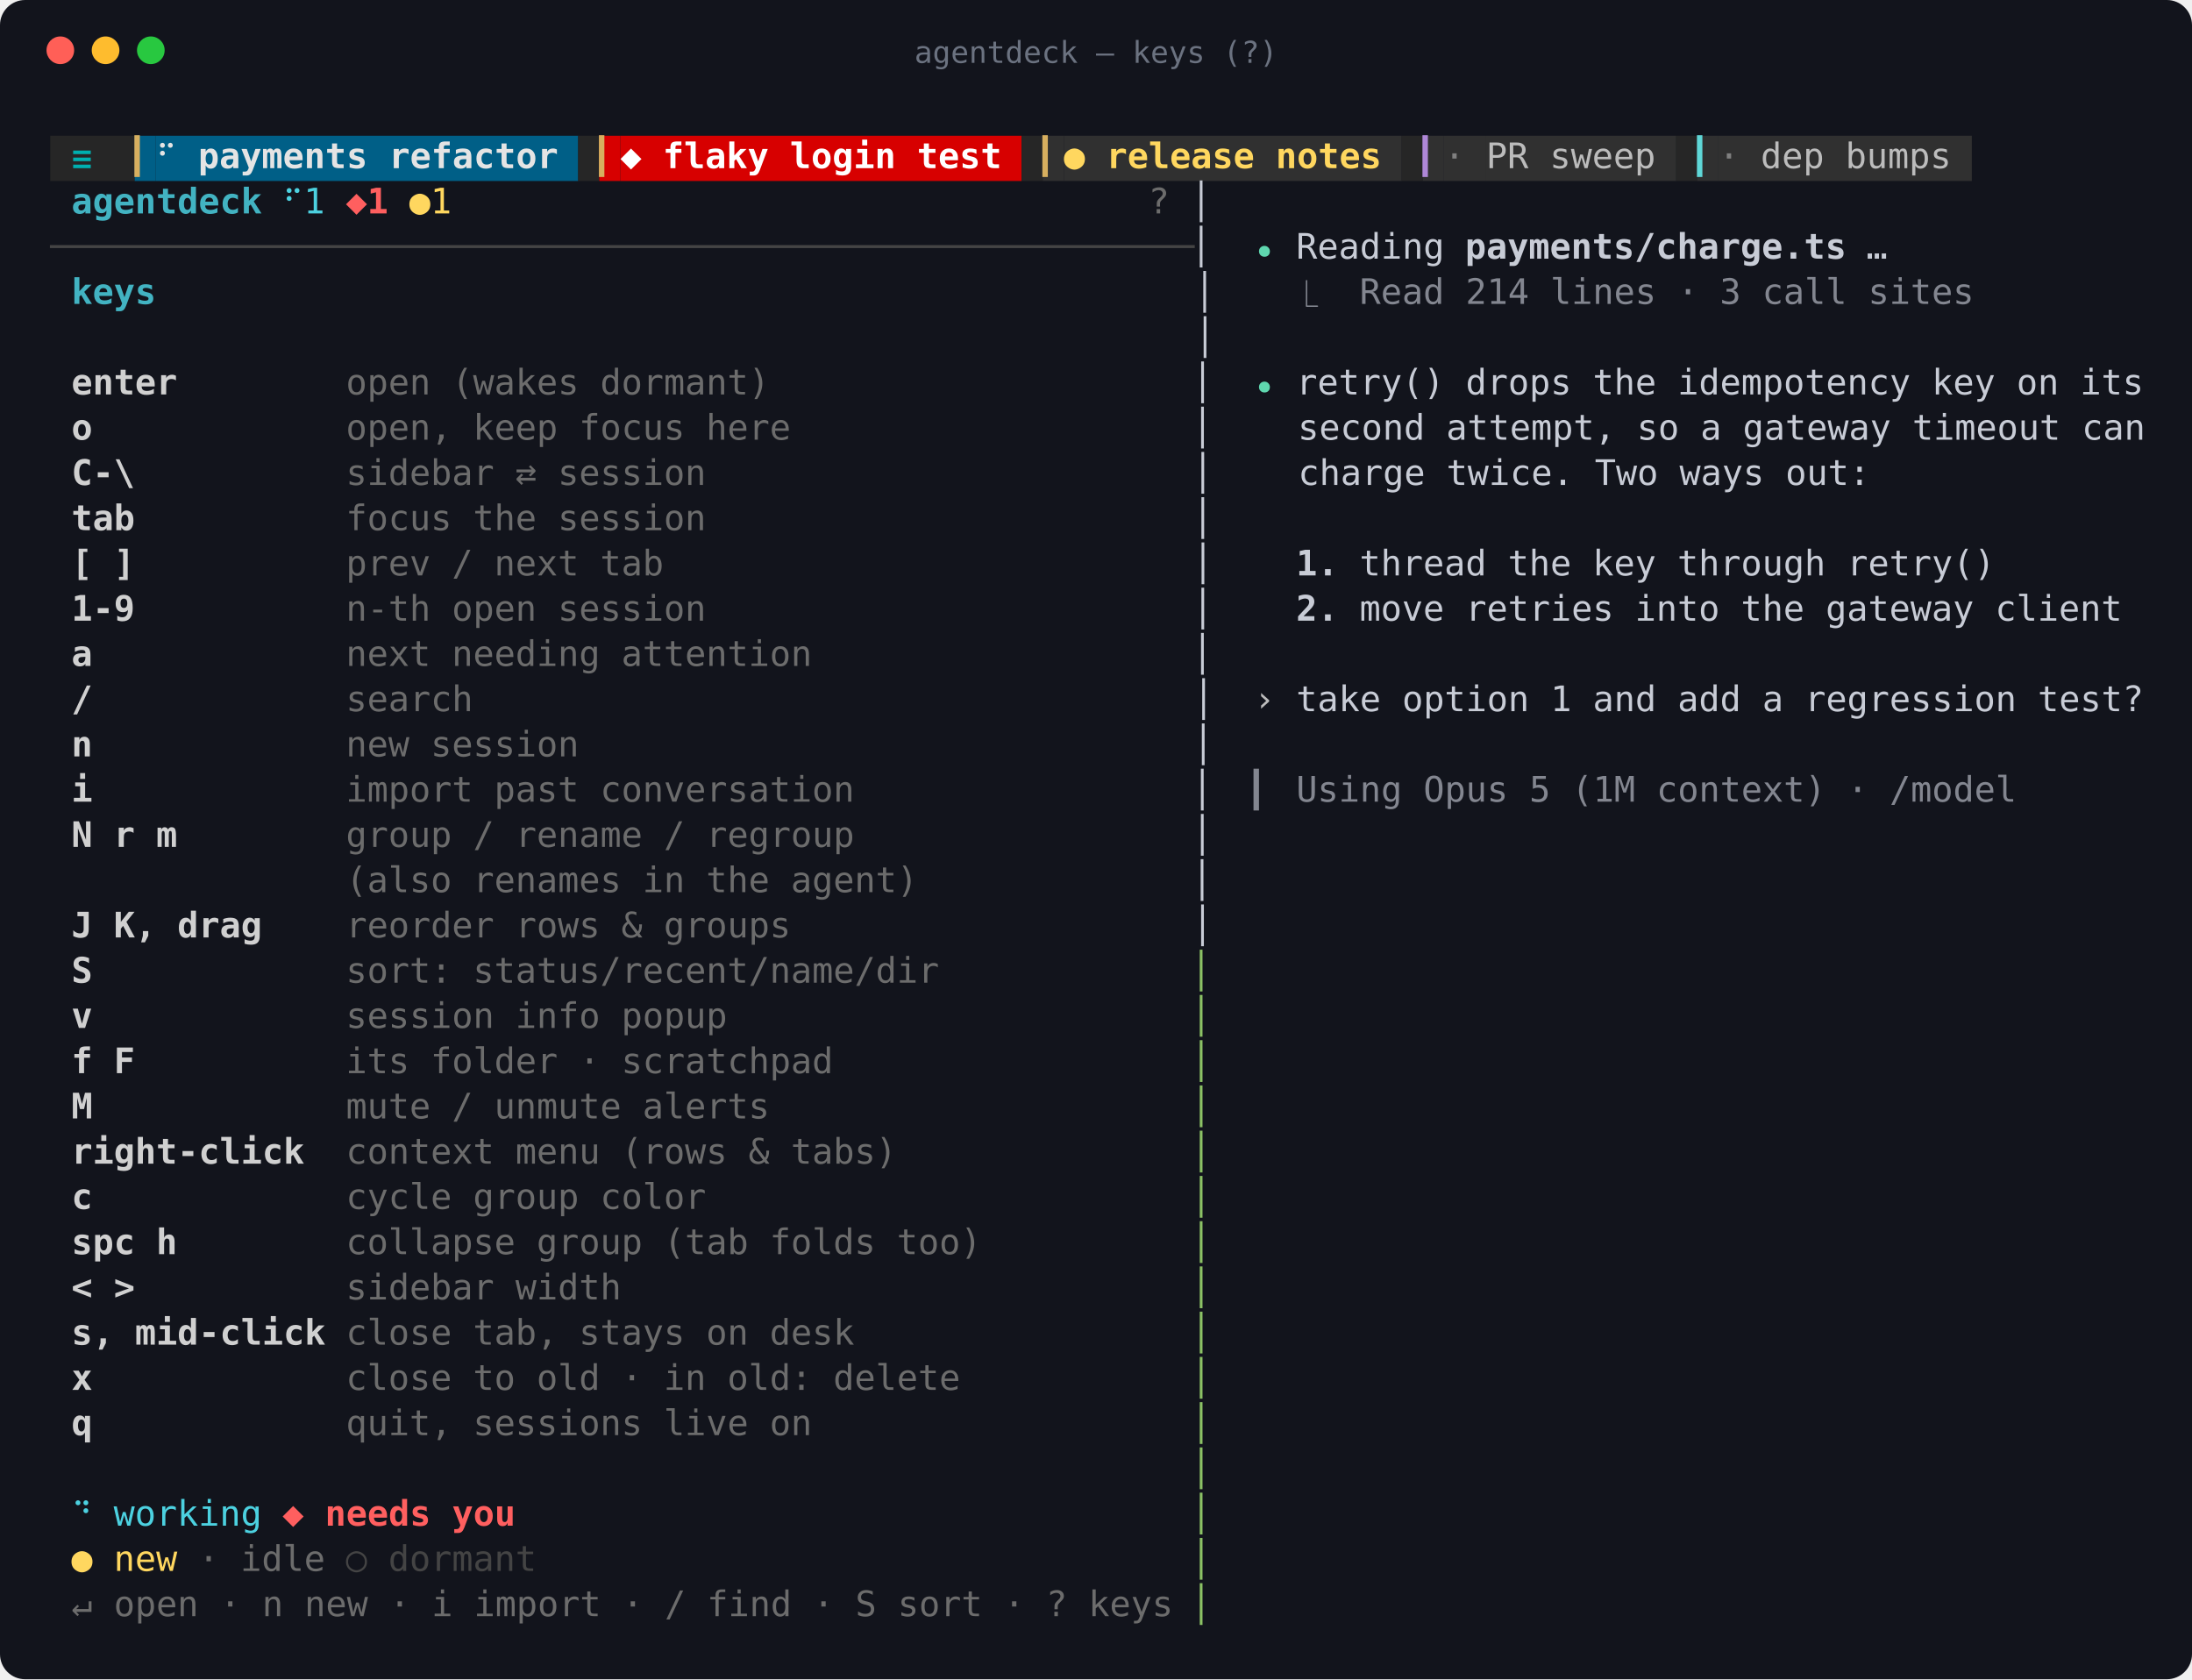
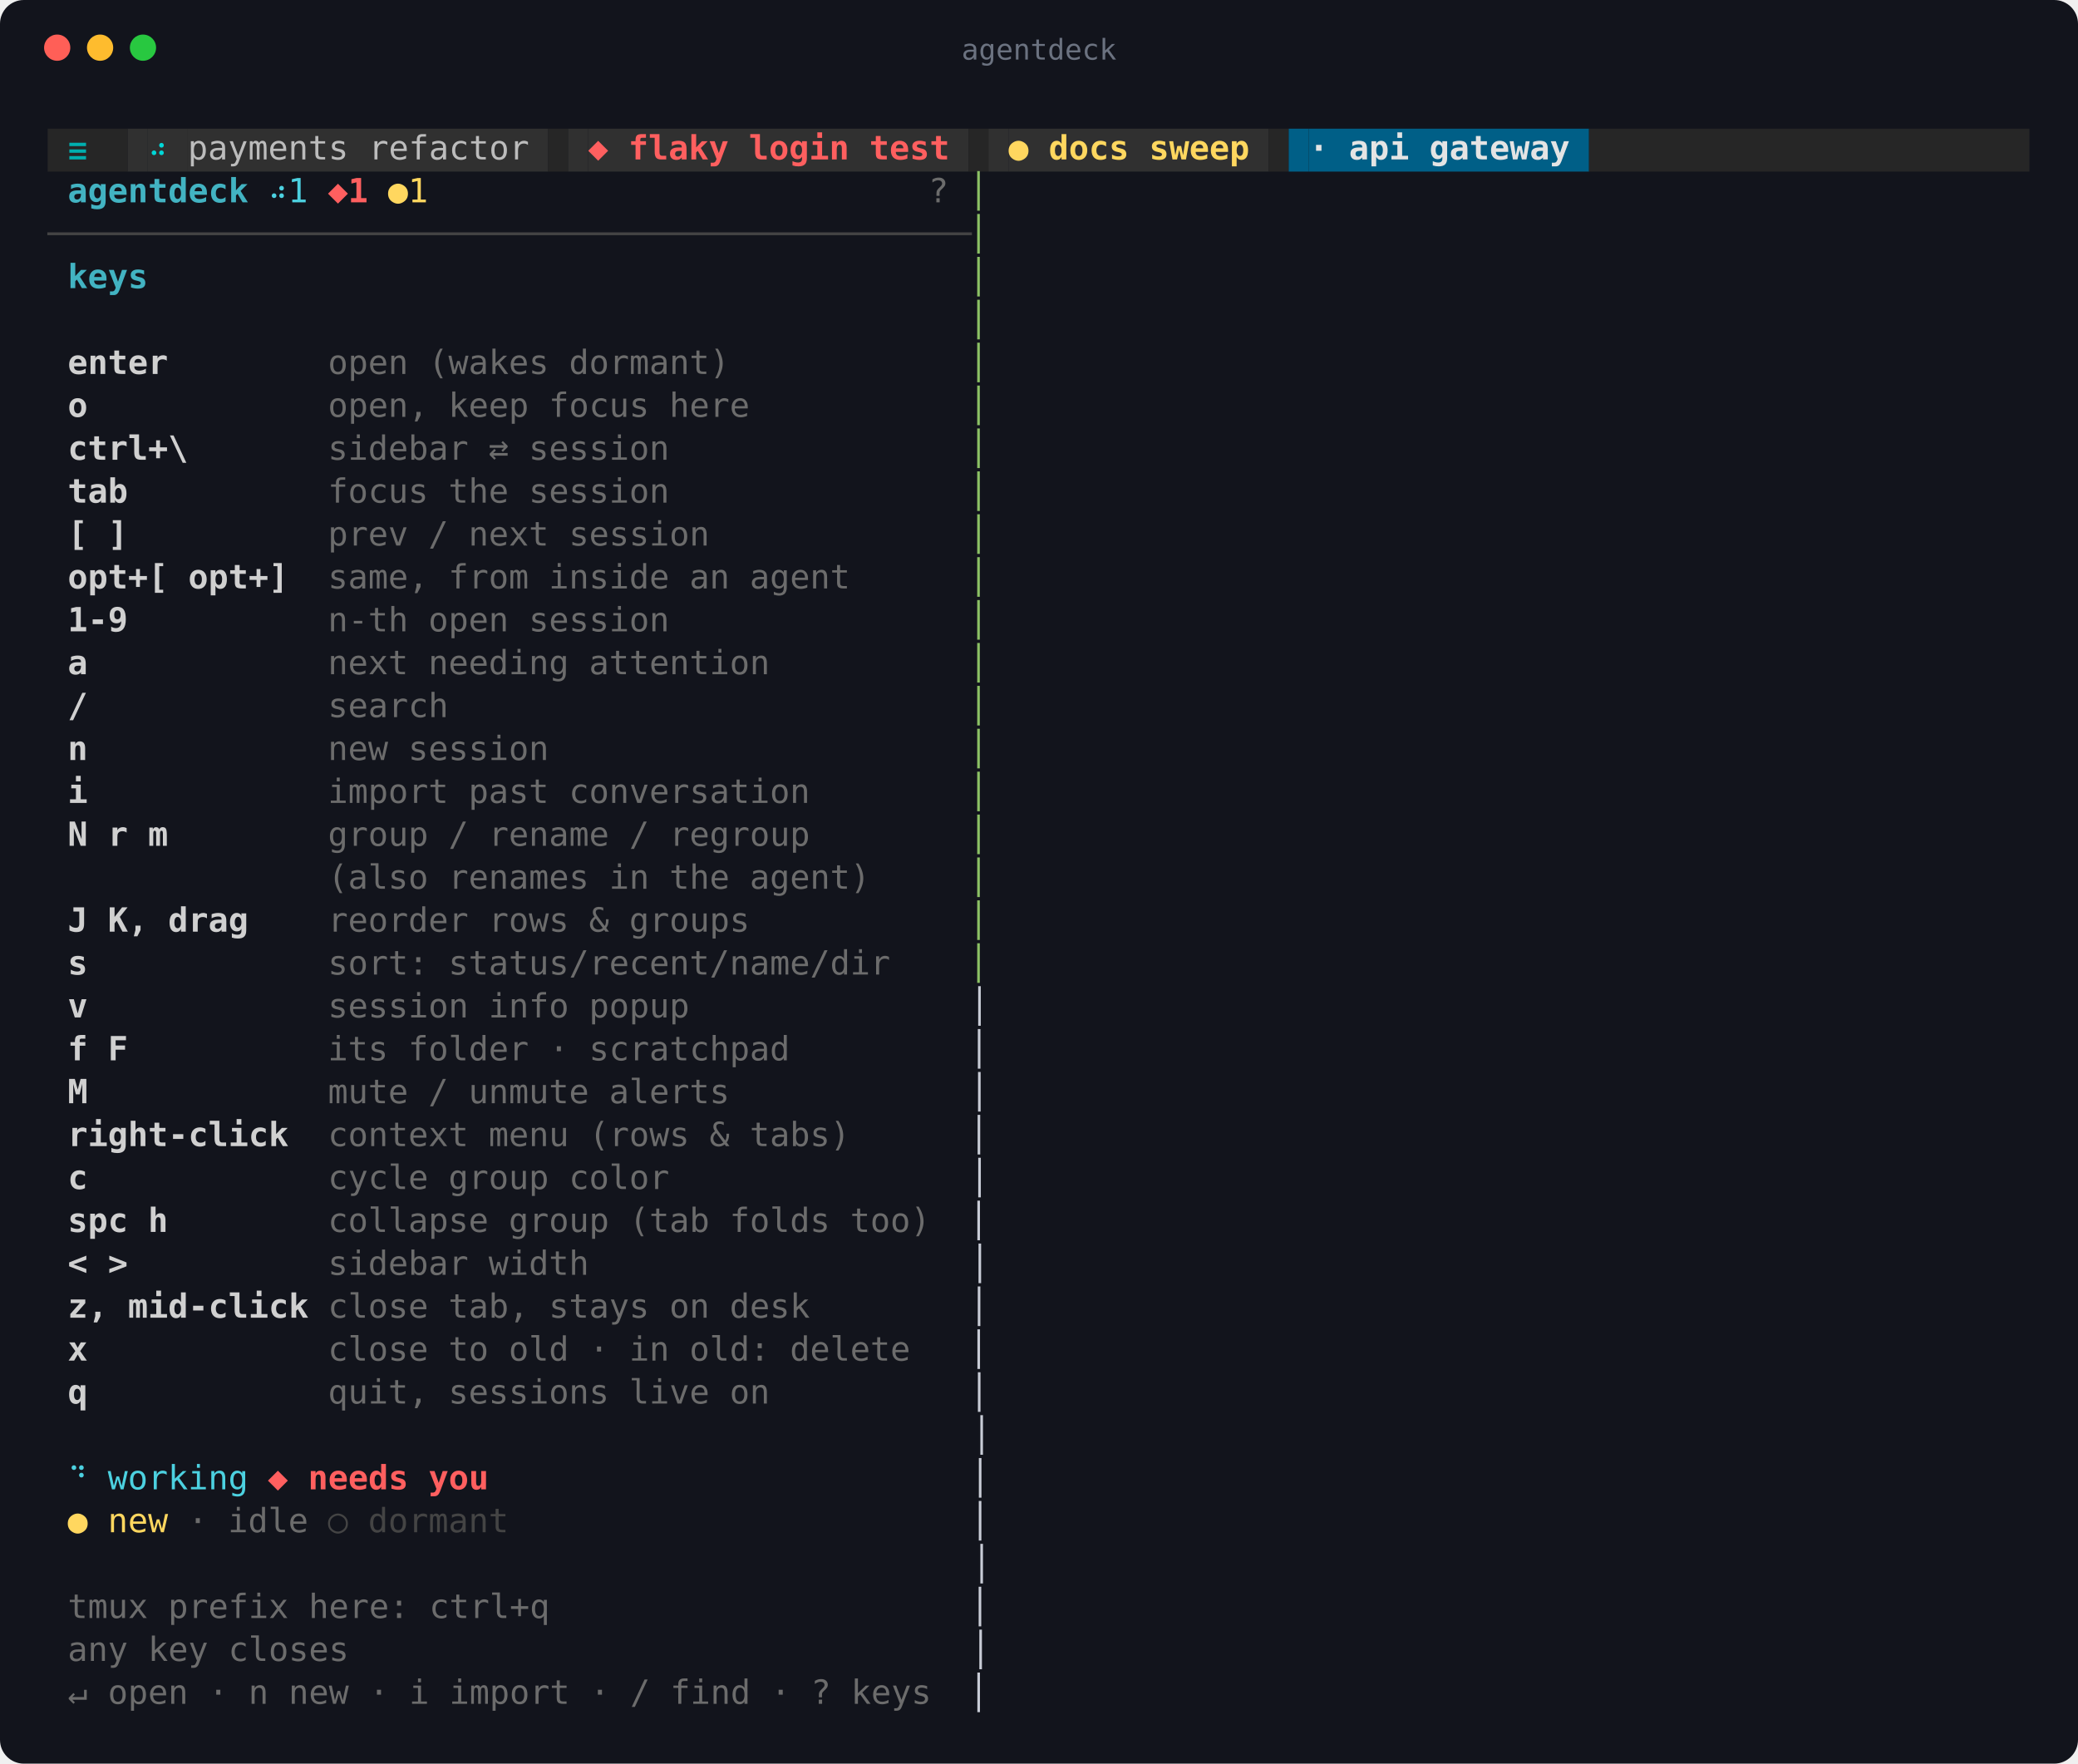
- <svg xmlns="http://www.w3.org/2000/svg" width="872" height="668" viewBox="0 0 872 668" font-family="ui-monospace,SFMono-Regular,Menlo,Consolas,&quot;DejaVu Sans Mono&quot;,monospace" font-size="14.0">
-   <rect width="872" height="668" rx="10" fill="#12141c" />
+ <svg xmlns="http://www.w3.org/2000/svg" width="872" height="740" viewBox="0 0 872 740" font-family="ui-monospace,SFMono-Regular,Menlo,Consolas,&quot;DejaVu Sans Mono&quot;,monospace" font-size="14.0">
+   <rect width="872" height="740" rx="10" fill="#12141c" />
  <g>
    <circle cx="24" cy="20" r="5.5" fill="#ff5f57" />
    <circle cx="42" cy="20" r="5.5" fill="#febc2e" />
    <circle cx="60" cy="20" r="5.5" fill="#28c840" />
-     <text x="436" y="25" fill="#6b7280" font-size="12" text-anchor="middle">agentdeck — keys (?)</text>
+     <text x="436" y="25" fill="#6b7280" font-size="12" text-anchor="middle">agentdeck</text>
  </g>
  <rect x="20.0" y="54.0" width="33.6" height="18.0" fill="#262626" />
-   <rect x="53.6" y="54.0" width="8.4" height="18.0" fill="#005f87" />
-   <rect x="62.0" y="54.0" width="168.0" height="18.0" fill="#005f87" />
+   <rect x="53.6" y="54.0" width="8.4" height="18.0" fill="#303030" />
+   <rect x="62.0" y="54.0" width="16.8" height="18.0" fill="#303030" />
+   <rect x="78.8" y="54.0" width="151.2" height="18.0" fill="#303030" />
  <rect x="230.0" y="54.0" width="8.4" height="18.0" fill="#262626" />
-   <rect x="238.4" y="54.0" width="8.4" height="18.0" fill="#d70000" />
-   <rect x="246.8" y="54.0" width="159.6" height="18.0" fill="#d70000" />
+   <rect x="238.4" y="54.0" width="8.4" height="18.0" fill="#303030" />
+   <rect x="246.8" y="54.0" width="159.6" height="18.0" fill="#303030" />
  <rect x="406.4" y="54.0" width="8.4" height="18.0" fill="#262626" />
  <rect x="414.8" y="54.0" width="8.4" height="18.0" fill="#303030" />
-   <rect x="423.2" y="54.0" width="134.4" height="18.0" fill="#303030" />
-   <rect x="557.6" y="54.0" width="8.4" height="18.0" fill="#262626" />
-   <rect x="566.0" y="54.0" width="8.4" height="18.0" fill="#303030" />
-   <rect x="574.4" y="54.0" width="16.8" height="18.0" fill="#303030" />
-   <rect x="591.2" y="54.0" width="75.6" height="18.0" fill="#303030" />
-   <rect x="666.8" y="54.0" width="8.4" height="18.0" fill="#262626" />
-   <rect x="675.2" y="54.0" width="8.4" height="18.0" fill="#303030" />
-   <rect x="683.6" y="54.0" width="16.8" height="18.0" fill="#303030" />
-   <rect x="700.4" y="54.0" width="84.0" height="18.0" fill="#303030" />
+   <rect x="423.2" y="54.0" width="109.2" height="18.0" fill="#303030" />
+   <rect x="532.4" y="54.0" width="8.4" height="18.0" fill="#262626" />
+   <rect x="540.8" y="54.0" width="8.4" height="18.0" fill="#005f87" />
+   <rect x="549.2" y="54.0" width="117.6" height="18.0" fill="#005f87" />
+   <rect x="666.8" y="54.0" width="184.8" height="18.0" fill="#262626" />
  <text x="20.0" y="66.9" fill="#00afaf" textLength="33.6" lengthAdjust="spacingAndGlyphs" xml:space="preserve" font-weight="600"> ☰ </text>
-   <text x="53.6" y="66.9" fill="#d7af5f" textLength="8.4" lengthAdjust="spacingAndGlyphs" xml:space="preserve">▎</text>
-   <text x="62.0" y="66.9" fill="#e4e4e4" textLength="168.0" lengthAdjust="spacingAndGlyphs" xml:space="preserve" font-weight="600">⠋ payments refactor </text>
-   <text x="238.4" y="66.9" fill="#d7af5f" textLength="8.4" lengthAdjust="spacingAndGlyphs" xml:space="preserve">▎</text>
-   <text x="246.8" y="66.9" fill="#ffffff" textLength="159.6" lengthAdjust="spacingAndGlyphs" xml:space="preserve" font-weight="600">◆ flaky login test </text>
-   <text x="414.8" y="66.9" fill="#d7af5f" textLength="8.4" lengthAdjust="spacingAndGlyphs" xml:space="preserve">▎</text>
-   <text x="423.2" y="66.9" fill="#ffd75f" textLength="134.4" lengthAdjust="spacingAndGlyphs" xml:space="preserve" font-weight="600">● release notes </text>
-   <text x="566.0" y="66.9" fill="#af87d7" textLength="8.4" lengthAdjust="spacingAndGlyphs" xml:space="preserve">▎</text>
-   <text x="574.4" y="66.9" fill="#808080" textLength="16.8" lengthAdjust="spacingAndGlyphs" xml:space="preserve">· </text>
-   <text x="591.2" y="66.9" fill="#bcbcbc" textLength="75.6" lengthAdjust="spacingAndGlyphs" xml:space="preserve">PR sweep </text>
-   <text x="675.2" y="66.9" fill="#5fd7d7" textLength="8.4" lengthAdjust="spacingAndGlyphs" xml:space="preserve">▎</text>
-   <text x="683.6" y="66.9" fill="#808080" textLength="16.8" lengthAdjust="spacingAndGlyphs" xml:space="preserve">· </text>
-   <text x="700.4" y="66.9" fill="#bcbcbc" textLength="84.0" lengthAdjust="spacingAndGlyphs" xml:space="preserve">dep bumps </text>
+   <text x="62.0" y="66.9" fill="#00d7d7" textLength="16.8" lengthAdjust="spacingAndGlyphs" xml:space="preserve">⠴ </text>
+   <text x="78.8" y="66.9" fill="#bcbcbc" textLength="151.2" lengthAdjust="spacingAndGlyphs" xml:space="preserve">payments refactor </text>
+   <text x="246.8" y="66.9" fill="#ff5f5f" textLength="159.6" lengthAdjust="spacingAndGlyphs" xml:space="preserve" font-weight="600">◆ flaky login test </text>
+   <text x="423.2" y="66.9" fill="#ffd75f" textLength="109.2" lengthAdjust="spacingAndGlyphs" xml:space="preserve" font-weight="600">● docs sweep </text>
+   <text x="549.2" y="66.9" fill="#e4e4e4" textLength="117.6" lengthAdjust="spacingAndGlyphs" xml:space="preserve" font-weight="600">· api gateway </text>
  <text x="28.4" y="84.9" fill="#42b3c2" textLength="75.6" lengthAdjust="spacingAndGlyphs" xml:space="preserve" font-weight="600">agentdeck</text>
-   <text x="112.4" y="84.9" fill="#4cd1e0" textLength="16.8" lengthAdjust="spacingAndGlyphs" xml:space="preserve">⠋1</text>
+   <text x="112.4" y="84.9" fill="#4cd1e0" textLength="16.8" lengthAdjust="spacingAndGlyphs" xml:space="preserve">⠴1</text>
  <text x="137.6" y="84.9" fill="#ff5f5f" textLength="16.8" lengthAdjust="spacingAndGlyphs" xml:space="preserve" font-weight="600">◆1</text>
  <text x="162.8" y="84.9" fill="#ffd75f" textLength="16.8" lengthAdjust="spacingAndGlyphs" xml:space="preserve">●1</text>
-   <text x="456.8" y="84.9" fill="#6c6c6c" textLength="16.8" lengthAdjust="spacingAndGlyphs" xml:space="preserve">? </text>
-   <text x="473.6" y="84.9" fill="#c8ccd6" textLength="8.4" lengthAdjust="spacingAndGlyphs" xml:space="preserve">│</text>
-   <text x="20.0" y="102.9" fill="#444444" textLength="453.6" lengthAdjust="spacingAndGlyphs" xml:space="preserve">──────────────────────────────────────────────────────</text>
-   <text x="473.6" y="102.9" fill="#c8ccd6" textLength="25.2" lengthAdjust="spacingAndGlyphs" xml:space="preserve">│  </text>
-   <text x="498.8" y="102.9" fill="#5fd7af" textLength="8.4" lengthAdjust="spacingAndGlyphs" xml:space="preserve">⏺</text>
-   <text x="507.2" y="102.9" fill="#c8ccd6" textLength="75.6" lengthAdjust="spacingAndGlyphs" xml:space="preserve"> Reading </text>
-   <text x="582.8" y="102.9" fill="#c8ccd6" textLength="151.2" lengthAdjust="spacingAndGlyphs" xml:space="preserve" font-weight="600">payments/charge.ts</text>
-   <text x="734.0" y="102.9" fill="#c8ccd6" textLength="16.8" lengthAdjust="spacingAndGlyphs" xml:space="preserve"> …</text>
+   <text x="389.6" y="84.9" fill="#6c6c6c" textLength="16.8" lengthAdjust="spacingAndGlyphs" xml:space="preserve">? </text>
+   <text x="406.4" y="84.9" fill="#8cc265" textLength="8.4" lengthAdjust="spacingAndGlyphs" xml:space="preserve">│</text>
+   <text x="20.0" y="102.9" fill="#444444" textLength="386.4" lengthAdjust="spacingAndGlyphs" xml:space="preserve">──────────────────────────────────────────────</text>
+   <text x="406.4" y="102.9" fill="#8cc265" textLength="8.4" lengthAdjust="spacingAndGlyphs" xml:space="preserve">│</text>
  <text x="28.4" y="120.9" fill="#42b3c2" textLength="33.6" lengthAdjust="spacingAndGlyphs" xml:space="preserve" font-weight="600">keys</text>
-   <text x="62.0" y="120.9" fill="#c8ccd6" textLength="453.6" lengthAdjust="spacingAndGlyphs" xml:space="preserve">                                                 │    </text>
-   <text x="515.6" y="120.9" fill="#c8ccd6" textLength="268.8" lengthAdjust="spacingAndGlyphs" xml:space="preserve" opacity="0.62">⎿  Read 214 lines · 3 call sites</text>
-   <text x="20.0" y="138.9" fill="#c8ccd6" textLength="462.0" lengthAdjust="spacingAndGlyphs" xml:space="preserve">                                                      │</text>
+   <text x="406.4" y="120.9" fill="#8cc265" textLength="8.4" lengthAdjust="spacingAndGlyphs" xml:space="preserve">│</text>
+   <text x="406.4" y="138.9" fill="#8cc265" textLength="8.4" lengthAdjust="spacingAndGlyphs" xml:space="preserve">│</text>
  <text x="28.4" y="156.9" fill="#d0d0d0" textLength="109.2" lengthAdjust="spacingAndGlyphs" xml:space="preserve" font-weight="600">enter        </text>
  <text x="137.6" y="156.9" fill="#6c6c6c" textLength="168.0" lengthAdjust="spacingAndGlyphs" xml:space="preserve">open (wakes dormant)</text>
-   <text x="305.6" y="156.9" fill="#c8ccd6" textLength="193.2" lengthAdjust="spacingAndGlyphs" xml:space="preserve">                    │  </text>
-   <text x="498.8" y="156.9" fill="#5fd7af" textLength="8.4" lengthAdjust="spacingAndGlyphs" xml:space="preserve">⏺</text>
-   <text x="507.2" y="156.9" fill="#c8ccd6" textLength="344.4" lengthAdjust="spacingAndGlyphs" xml:space="preserve"> retry() drops the idempotency key on its</text>
+   <text x="406.4" y="156.9" fill="#8cc265" textLength="8.4" lengthAdjust="spacingAndGlyphs" xml:space="preserve">│</text>
  <text x="28.4" y="174.9" fill="#d0d0d0" textLength="109.2" lengthAdjust="spacingAndGlyphs" xml:space="preserve" font-weight="600">o            </text>
  <text x="137.6" y="174.9" fill="#6c6c6c" textLength="176.4" lengthAdjust="spacingAndGlyphs" xml:space="preserve">open, keep focus here</text>
-   <text x="314.0" y="174.9" fill="#c8ccd6" textLength="537.6" lengthAdjust="spacingAndGlyphs" xml:space="preserve">                   │    second attempt, so a gateway timeout can</text>
-   <text x="28.4" y="192.9" fill="#d0d0d0" textLength="109.2" lengthAdjust="spacingAndGlyphs" xml:space="preserve" font-weight="600">C-\          </text>
+   <text x="406.4" y="174.9" fill="#8cc265" textLength="8.4" lengthAdjust="spacingAndGlyphs" xml:space="preserve">│</text>
+   <text x="28.4" y="192.9" fill="#d0d0d0" textLength="109.2" lengthAdjust="spacingAndGlyphs" xml:space="preserve" font-weight="600">ctrl+\       </text>
  <text x="137.6" y="192.9" fill="#6c6c6c" textLength="142.8" lengthAdjust="spacingAndGlyphs" xml:space="preserve">sidebar ⇄ session</text>
-   <text x="280.4" y="192.9" fill="#c8ccd6" textLength="462.0" lengthAdjust="spacingAndGlyphs" xml:space="preserve">                       │    charge twice. Two ways out:</text>
+   <text x="406.4" y="192.9" fill="#8cc265" textLength="8.4" lengthAdjust="spacingAndGlyphs" xml:space="preserve">│</text>
  <text x="28.4" y="210.9" fill="#d0d0d0" textLength="109.2" lengthAdjust="spacingAndGlyphs" xml:space="preserve" font-weight="600">tab          </text>
  <text x="137.6" y="210.9" fill="#6c6c6c" textLength="142.8" lengthAdjust="spacingAndGlyphs" xml:space="preserve">focus the session</text>
-   <text x="280.4" y="210.9" fill="#c8ccd6" textLength="201.6" lengthAdjust="spacingAndGlyphs" xml:space="preserve">                       │</text>
+   <text x="406.4" y="210.9" fill="#8cc265" textLength="8.4" lengthAdjust="spacingAndGlyphs" xml:space="preserve">│</text>
  <text x="28.4" y="228.9" fill="#d0d0d0" textLength="109.2" lengthAdjust="spacingAndGlyphs" xml:space="preserve" font-weight="600">[ ]          </text>
-   <text x="137.6" y="228.9" fill="#6c6c6c" textLength="126.0" lengthAdjust="spacingAndGlyphs" xml:space="preserve">prev / next tab</text>
-   <text x="263.6" y="228.9" fill="#c8ccd6" textLength="252.0" lengthAdjust="spacingAndGlyphs" xml:space="preserve">                         │    </text>
-   <text x="515.6" y="228.9" fill="#c8ccd6" textLength="16.8" lengthAdjust="spacingAndGlyphs" xml:space="preserve" font-weight="600">1.</text>
-   <text x="532.4" y="228.9" fill="#c8ccd6" textLength="260.4" lengthAdjust="spacingAndGlyphs" xml:space="preserve"> thread the key through retry()</text>
-   <text x="28.4" y="246.9" fill="#d0d0d0" textLength="109.2" lengthAdjust="spacingAndGlyphs" xml:space="preserve" font-weight="600">1-9          </text>
-   <text x="137.6" y="246.9" fill="#6c6c6c" textLength="142.8" lengthAdjust="spacingAndGlyphs" xml:space="preserve">n-th open session</text>
-   <text x="280.4" y="246.9" fill="#c8ccd6" textLength="235.2" lengthAdjust="spacingAndGlyphs" xml:space="preserve">                       │    </text>
-   <text x="515.6" y="246.9" fill="#c8ccd6" textLength="16.8" lengthAdjust="spacingAndGlyphs" xml:space="preserve" font-weight="600">2.</text>
-   <text x="532.4" y="246.9" fill="#c8ccd6" textLength="310.8" lengthAdjust="spacingAndGlyphs" xml:space="preserve"> move retries into the gateway client</text>
-   <text x="28.4" y="264.9" fill="#d0d0d0" textLength="109.2" lengthAdjust="spacingAndGlyphs" xml:space="preserve" font-weight="600">a            </text>
-   <text x="137.6" y="264.9" fill="#6c6c6c" textLength="184.8" lengthAdjust="spacingAndGlyphs" xml:space="preserve">next needing attention</text>
-   <text x="322.4" y="264.9" fill="#c8ccd6" textLength="159.6" lengthAdjust="spacingAndGlyphs" xml:space="preserve">                  │</text>
-   <text x="28.4" y="282.9" fill="#d0d0d0" textLength="109.2" lengthAdjust="spacingAndGlyphs" xml:space="preserve" font-weight="600">/            </text>
-   <text x="137.6" y="282.9" fill="#6c6c6c" textLength="50.4" lengthAdjust="spacingAndGlyphs" xml:space="preserve">search</text>
-   <text x="188.0" y="282.9" fill="#c8ccd6" textLength="310.8" lengthAdjust="spacingAndGlyphs" xml:space="preserve">                                  │  </text>
-   <text x="498.8" y="282.9" fill="#bcbcbc" textLength="8.4" lengthAdjust="spacingAndGlyphs" xml:space="preserve">›</text>
-   <text x="507.2" y="282.9" fill="#c8ccd6" textLength="344.4" lengthAdjust="spacingAndGlyphs" xml:space="preserve"> take option 1 and add a regression test?</text>
-   <text x="28.4" y="300.9" fill="#d0d0d0" textLength="109.2" lengthAdjust="spacingAndGlyphs" xml:space="preserve" font-weight="600">n            </text>
-   <text x="137.6" y="300.9" fill="#6c6c6c" textLength="92.4" lengthAdjust="spacingAndGlyphs" xml:space="preserve">new session</text>
-   <text x="230.0" y="300.9" fill="#c8ccd6" textLength="252.0" lengthAdjust="spacingAndGlyphs" xml:space="preserve">                             │</text>
-   <text x="28.4" y="318.9" fill="#d0d0d0" textLength="109.2" lengthAdjust="spacingAndGlyphs" xml:space="preserve" font-weight="600">i            </text>
-   <text x="137.6" y="318.9" fill="#6c6c6c" textLength="201.6" lengthAdjust="spacingAndGlyphs" xml:space="preserve">import past conversation</text>
-   <text x="339.2" y="318.9" fill="#c8ccd6" textLength="159.6" lengthAdjust="spacingAndGlyphs" xml:space="preserve">                │  </text>
-   <text x="498.8" y="318.9" fill="#c8ccd6" textLength="302.4" lengthAdjust="spacingAndGlyphs" xml:space="preserve" opacity="0.62">▎ Using Opus 5 (1M context) · /model</text>
-   <text x="28.4" y="336.9" fill="#d0d0d0" textLength="109.2" lengthAdjust="spacingAndGlyphs" xml:space="preserve" font-weight="600">N r m        </text>
-   <text x="137.6" y="336.9" fill="#6c6c6c" textLength="201.6" lengthAdjust="spacingAndGlyphs" xml:space="preserve">group / rename / regroup</text>
-   <text x="339.2" y="336.9" fill="#c8ccd6" textLength="142.8" lengthAdjust="spacingAndGlyphs" xml:space="preserve">                │</text>
-   <text x="137.6" y="354.9" fill="#6c6c6c" textLength="226.8" lengthAdjust="spacingAndGlyphs" xml:space="preserve">(also renames in the agent)</text>
-   <text x="364.4" y="354.9" fill="#c8ccd6" textLength="117.6" lengthAdjust="spacingAndGlyphs" xml:space="preserve">             │</text>
-   <text x="28.4" y="372.9" fill="#d0d0d0" textLength="109.2" lengthAdjust="spacingAndGlyphs" xml:space="preserve" font-weight="600">J K, drag    </text>
-   <text x="137.6" y="372.9" fill="#6c6c6c" textLength="176.4" lengthAdjust="spacingAndGlyphs" xml:space="preserve">reorder rows &amp; groups</text>
-   <text x="314.0" y="372.9" fill="#c8ccd6" textLength="168.0" lengthAdjust="spacingAndGlyphs" xml:space="preserve">                   │</text>
-   <text x="28.4" y="390.9" fill="#d0d0d0" textLength="109.2" lengthAdjust="spacingAndGlyphs" xml:space="preserve" font-weight="600">S            </text>
-   <text x="137.6" y="390.9" fill="#6c6c6c" textLength="235.2" lengthAdjust="spacingAndGlyphs" xml:space="preserve">sort: status/recent/name/dir</text>
-   <text x="473.6" y="390.9" fill="#8cc265" textLength="8.4" lengthAdjust="spacingAndGlyphs" xml:space="preserve">│</text>
-   <text x="28.4" y="408.9" fill="#d0d0d0" textLength="109.2" lengthAdjust="spacingAndGlyphs" xml:space="preserve" font-weight="600">v            </text>
-   <text x="137.6" y="408.9" fill="#6c6c6c" textLength="151.2" lengthAdjust="spacingAndGlyphs" xml:space="preserve">session info popup</text>
-   <text x="473.6" y="408.9" fill="#8cc265" textLength="8.4" lengthAdjust="spacingAndGlyphs" xml:space="preserve">│</text>
-   <text x="28.4" y="426.9" fill="#d0d0d0" textLength="109.2" lengthAdjust="spacingAndGlyphs" xml:space="preserve" font-weight="600">f F          </text>
-   <text x="137.6" y="426.9" fill="#6c6c6c" textLength="193.2" lengthAdjust="spacingAndGlyphs" xml:space="preserve">its folder · scratchpad</text>
-   <text x="473.6" y="426.9" fill="#8cc265" textLength="8.4" lengthAdjust="spacingAndGlyphs" xml:space="preserve">│</text>
-   <text x="28.4" y="444.9" fill="#d0d0d0" textLength="109.2" lengthAdjust="spacingAndGlyphs" xml:space="preserve" font-weight="600">M            </text>
-   <text x="137.6" y="444.9" fill="#6c6c6c" textLength="168.0" lengthAdjust="spacingAndGlyphs" xml:space="preserve">mute / unmute alerts</text>
-   <text x="473.6" y="444.9" fill="#8cc265" textLength="8.4" lengthAdjust="spacingAndGlyphs" xml:space="preserve">│</text>
-   <text x="28.4" y="462.9" fill="#d0d0d0" textLength="109.2" lengthAdjust="spacingAndGlyphs" xml:space="preserve" font-weight="600">right-click  </text>
-   <text x="137.6" y="462.9" fill="#6c6c6c" textLength="218.4" lengthAdjust="spacingAndGlyphs" xml:space="preserve">context menu (rows &amp; tabs)</text>
-   <text x="473.6" y="462.9" fill="#8cc265" textLength="8.4" lengthAdjust="spacingAndGlyphs" xml:space="preserve">│</text>
-   <text x="28.4" y="480.9" fill="#d0d0d0" textLength="109.2" lengthAdjust="spacingAndGlyphs" xml:space="preserve" font-weight="600">c            </text>
-   <text x="137.6" y="480.9" fill="#6c6c6c" textLength="142.8" lengthAdjust="spacingAndGlyphs" xml:space="preserve">cycle group color</text>
-   <text x="473.6" y="480.9" fill="#8cc265" textLength="8.4" lengthAdjust="spacingAndGlyphs" xml:space="preserve">│</text>
-   <text x="28.4" y="498.9" fill="#d0d0d0" textLength="109.2" lengthAdjust="spacingAndGlyphs" xml:space="preserve" font-weight="600">spc h        </text>
-   <text x="137.6" y="498.9" fill="#6c6c6c" textLength="252.0" lengthAdjust="spacingAndGlyphs" xml:space="preserve">collapse group (tab folds too)</text>
-   <text x="473.6" y="498.9" fill="#8cc265" textLength="8.4" lengthAdjust="spacingAndGlyphs" xml:space="preserve">│</text>
-   <text x="28.4" y="516.9" fill="#d0d0d0" textLength="109.2" lengthAdjust="spacingAndGlyphs" xml:space="preserve" font-weight="600">&lt; &gt;          </text>
-   <text x="137.6" y="516.9" fill="#6c6c6c" textLength="109.2" lengthAdjust="spacingAndGlyphs" xml:space="preserve">sidebar width</text>
-   <text x="473.6" y="516.9" fill="#8cc265" textLength="8.4" lengthAdjust="spacingAndGlyphs" xml:space="preserve">│</text>
-   <text x="28.4" y="534.9" fill="#d0d0d0" textLength="109.2" lengthAdjust="spacingAndGlyphs" xml:space="preserve" font-weight="600">s, mid-click </text>
-   <text x="137.6" y="534.9" fill="#6c6c6c" textLength="201.6" lengthAdjust="spacingAndGlyphs" xml:space="preserve">close tab, stays on desk</text>
-   <text x="473.6" y="534.9" fill="#8cc265" textLength="8.4" lengthAdjust="spacingAndGlyphs" xml:space="preserve">│</text>
-   <text x="28.4" y="552.9" fill="#d0d0d0" textLength="109.2" lengthAdjust="spacingAndGlyphs" xml:space="preserve" font-weight="600">x            </text>
-   <text x="137.6" y="552.9" fill="#6c6c6c" textLength="243.6" lengthAdjust="spacingAndGlyphs" xml:space="preserve">close to old · in old: delete</text>
-   <text x="473.6" y="552.9" fill="#8cc265" textLength="8.4" lengthAdjust="spacingAndGlyphs" xml:space="preserve">│</text>
-   <text x="28.4" y="570.9" fill="#d0d0d0" textLength="109.2" lengthAdjust="spacingAndGlyphs" xml:space="preserve" font-weight="600">q            </text>
-   <text x="137.6" y="570.9" fill="#6c6c6c" textLength="184.8" lengthAdjust="spacingAndGlyphs" xml:space="preserve">quit, sessions live on</text>
-   <text x="473.6" y="570.9" fill="#8cc265" textLength="8.4" lengthAdjust="spacingAndGlyphs" xml:space="preserve">│</text>
-   <text x="473.6" y="588.9" fill="#8cc265" textLength="8.4" lengthAdjust="spacingAndGlyphs" xml:space="preserve">│</text>
-   <text x="28.4" y="606.9" fill="#4cd1e0" textLength="84.0" lengthAdjust="spacingAndGlyphs" xml:space="preserve">⠙ working </text>
-   <text x="112.4" y="606.9" fill="#ff5f5f" textLength="92.4" lengthAdjust="spacingAndGlyphs" xml:space="preserve" font-weight="600">◆ needs you</text>
-   <text x="473.6" y="606.9" fill="#8cc265" textLength="8.4" lengthAdjust="spacingAndGlyphs" xml:space="preserve">│</text>
-   <text x="28.4" y="624.9" fill="#ffd75f" textLength="50.4" lengthAdjust="spacingAndGlyphs" xml:space="preserve">● new </text>
-   <text x="78.8" y="624.9" fill="#6c6c6c" textLength="58.8" lengthAdjust="spacingAndGlyphs" xml:space="preserve">· idle </text>
-   <text x="137.6" y="624.9" fill="#444444" textLength="75.6" lengthAdjust="spacingAndGlyphs" xml:space="preserve">○ dormant</text>
-   <text x="473.6" y="624.9" fill="#8cc265" textLength="8.4" lengthAdjust="spacingAndGlyphs" xml:space="preserve">│</text>
-   <text x="28.4" y="642.9" fill="#6c6c6c" textLength="436.8" lengthAdjust="spacingAndGlyphs" xml:space="preserve">↵ open · n new · i import · / find · S sort · ? keys</text>
-   <text x="473.6" y="642.9" fill="#8cc265" textLength="8.4" lengthAdjust="spacingAndGlyphs" xml:space="preserve">│</text>
+   <text x="137.6" y="228.9" fill="#6c6c6c" textLength="159.6" lengthAdjust="spacingAndGlyphs" xml:space="preserve">prev / next session</text>
+   <text x="406.4" y="228.9" fill="#8cc265" textLength="8.4" lengthAdjust="spacingAndGlyphs" xml:space="preserve">│</text>
+   <text x="28.4" y="246.9" fill="#d0d0d0" textLength="109.2" lengthAdjust="spacingAndGlyphs" xml:space="preserve" font-weight="600">opt+[ opt+]  </text>
+   <text x="137.6" y="246.9" fill="#6c6c6c" textLength="218.4" lengthAdjust="spacingAndGlyphs" xml:space="preserve">same, from inside an agent</text>
+   <text x="406.4" y="246.9" fill="#8cc265" textLength="8.4" lengthAdjust="spacingAndGlyphs" xml:space="preserve">│</text>
+   <text x="28.4" y="264.9" fill="#d0d0d0" textLength="109.2" lengthAdjust="spacingAndGlyphs" xml:space="preserve" font-weight="600">1-9          </text>
+   <text x="137.6" y="264.9" fill="#6c6c6c" textLength="142.8" lengthAdjust="spacingAndGlyphs" xml:space="preserve">n-th open session</text>
+   <text x="406.4" y="264.9" fill="#8cc265" textLength="8.4" lengthAdjust="spacingAndGlyphs" xml:space="preserve">│</text>
+   <text x="28.4" y="282.9" fill="#d0d0d0" textLength="109.2" lengthAdjust="spacingAndGlyphs" xml:space="preserve" font-weight="600">a            </text>
+   <text x="137.6" y="282.9" fill="#6c6c6c" textLength="184.8" lengthAdjust="spacingAndGlyphs" xml:space="preserve">next needing attention</text>
+   <text x="406.4" y="282.9" fill="#8cc265" textLength="8.4" lengthAdjust="spacingAndGlyphs" xml:space="preserve">│</text>
+   <text x="28.4" y="300.9" fill="#d0d0d0" textLength="109.2" lengthAdjust="spacingAndGlyphs" xml:space="preserve" font-weight="600">/            </text>
+   <text x="137.6" y="300.9" fill="#6c6c6c" textLength="50.4" lengthAdjust="spacingAndGlyphs" xml:space="preserve">search</text>
+   <text x="406.4" y="300.9" fill="#8cc265" textLength="8.4" lengthAdjust="spacingAndGlyphs" xml:space="preserve">│</text>
+   <text x="28.4" y="318.9" fill="#d0d0d0" textLength="109.2" lengthAdjust="spacingAndGlyphs" xml:space="preserve" font-weight="600">n            </text>
+   <text x="137.6" y="318.9" fill="#6c6c6c" textLength="92.4" lengthAdjust="spacingAndGlyphs" xml:space="preserve">new session</text>
+   <text x="406.4" y="318.9" fill="#8cc265" textLength="8.4" lengthAdjust="spacingAndGlyphs" xml:space="preserve">│</text>
+   <text x="28.4" y="336.9" fill="#d0d0d0" textLength="109.2" lengthAdjust="spacingAndGlyphs" xml:space="preserve" font-weight="600">i            </text>
+   <text x="137.6" y="336.9" fill="#6c6c6c" textLength="201.6" lengthAdjust="spacingAndGlyphs" xml:space="preserve">import past conversation</text>
+   <text x="406.4" y="336.9" fill="#8cc265" textLength="8.4" lengthAdjust="spacingAndGlyphs" xml:space="preserve">│</text>
+   <text x="28.4" y="354.9" fill="#d0d0d0" textLength="109.2" lengthAdjust="spacingAndGlyphs" xml:space="preserve" font-weight="600">N r m        </text>
+   <text x="137.6" y="354.9" fill="#6c6c6c" textLength="201.6" lengthAdjust="spacingAndGlyphs" xml:space="preserve">group / rename / regroup</text>
+   <text x="406.4" y="354.9" fill="#8cc265" textLength="8.4" lengthAdjust="spacingAndGlyphs" xml:space="preserve">│</text>
+   <text x="137.6" y="372.9" fill="#6c6c6c" textLength="226.8" lengthAdjust="spacingAndGlyphs" xml:space="preserve">(also renames in the agent)</text>
+   <text x="406.4" y="372.9" fill="#8cc265" textLength="8.4" lengthAdjust="spacingAndGlyphs" xml:space="preserve">│</text>
+   <text x="28.4" y="390.9" fill="#d0d0d0" textLength="109.2" lengthAdjust="spacingAndGlyphs" xml:space="preserve" font-weight="600">J K, drag    </text>
+   <text x="137.6" y="390.9" fill="#6c6c6c" textLength="176.4" lengthAdjust="spacingAndGlyphs" xml:space="preserve">reorder rows &amp; groups</text>
+   <text x="406.4" y="390.9" fill="#8cc265" textLength="8.4" lengthAdjust="spacingAndGlyphs" xml:space="preserve">│</text>
+   <text x="28.4" y="408.9" fill="#d0d0d0" textLength="109.2" lengthAdjust="spacingAndGlyphs" xml:space="preserve" font-weight="600">s            </text>
+   <text x="137.6" y="408.9" fill="#6c6c6c" textLength="235.2" lengthAdjust="spacingAndGlyphs" xml:space="preserve">sort: status/recent/name/dir</text>
+   <text x="406.4" y="408.9" fill="#8cc265" textLength="8.4" lengthAdjust="spacingAndGlyphs" xml:space="preserve">│</text>
+   <text x="28.4" y="426.9" fill="#d0d0d0" textLength="109.2" lengthAdjust="spacingAndGlyphs" xml:space="preserve" font-weight="600">v            </text>
+   <text x="137.6" y="426.9" fill="#6c6c6c" textLength="151.2" lengthAdjust="spacingAndGlyphs" xml:space="preserve">session info popup</text>
+   <text x="288.8" y="426.9" fill="#c8ccd6" textLength="126.0" lengthAdjust="spacingAndGlyphs" xml:space="preserve">              │</text>
+   <text x="28.4" y="444.9" fill="#d0d0d0" textLength="109.2" lengthAdjust="spacingAndGlyphs" xml:space="preserve" font-weight="600">f F          </text>
+   <text x="137.6" y="444.9" fill="#6c6c6c" textLength="193.2" lengthAdjust="spacingAndGlyphs" xml:space="preserve">its folder · scratchpad</text>
+   <text x="330.8" y="444.9" fill="#c8ccd6" textLength="84.0" lengthAdjust="spacingAndGlyphs" xml:space="preserve">         │</text>
+   <text x="28.4" y="462.9" fill="#d0d0d0" textLength="109.2" lengthAdjust="spacingAndGlyphs" xml:space="preserve" font-weight="600">M            </text>
+   <text x="137.6" y="462.9" fill="#6c6c6c" textLength="168.0" lengthAdjust="spacingAndGlyphs" xml:space="preserve">mute / unmute alerts</text>
+   <text x="305.6" y="462.9" fill="#c8ccd6" textLength="109.2" lengthAdjust="spacingAndGlyphs" xml:space="preserve">            │</text>
+   <text x="28.4" y="480.9" fill="#d0d0d0" textLength="109.2" lengthAdjust="spacingAndGlyphs" xml:space="preserve" font-weight="600">right-click  </text>
+   <text x="137.6" y="480.9" fill="#6c6c6c" textLength="218.4" lengthAdjust="spacingAndGlyphs" xml:space="preserve">context menu (rows &amp; tabs)</text>
+   <text x="356.0" y="480.9" fill="#c8ccd6" textLength="58.8" lengthAdjust="spacingAndGlyphs" xml:space="preserve">      │</text>
+   <text x="28.4" y="498.9" fill="#d0d0d0" textLength="109.2" lengthAdjust="spacingAndGlyphs" xml:space="preserve" font-weight="600">c            </text>
+   <text x="137.6" y="498.9" fill="#6c6c6c" textLength="142.8" lengthAdjust="spacingAndGlyphs" xml:space="preserve">cycle group color</text>
+   <text x="280.4" y="498.9" fill="#c8ccd6" textLength="134.4" lengthAdjust="spacingAndGlyphs" xml:space="preserve">               │</text>
+   <text x="28.4" y="516.9" fill="#d0d0d0" textLength="109.2" lengthAdjust="spacingAndGlyphs" xml:space="preserve" font-weight="600">spc h        </text>
+   <text x="137.6" y="516.9" fill="#6c6c6c" textLength="252.0" lengthAdjust="spacingAndGlyphs" xml:space="preserve">collapse group (tab folds too)</text>
+   <text x="389.6" y="516.9" fill="#c8ccd6" textLength="25.2" lengthAdjust="spacingAndGlyphs" xml:space="preserve">  │</text>
+   <text x="28.4" y="534.9" fill="#d0d0d0" textLength="109.2" lengthAdjust="spacingAndGlyphs" xml:space="preserve" font-weight="600">&lt; &gt;          </text>
+   <text x="137.6" y="534.9" fill="#6c6c6c" textLength="109.2" lengthAdjust="spacingAndGlyphs" xml:space="preserve">sidebar width</text>
+   <text x="246.8" y="534.9" fill="#c8ccd6" textLength="168.0" lengthAdjust="spacingAndGlyphs" xml:space="preserve">                   │</text>
+   <text x="28.4" y="552.9" fill="#d0d0d0" textLength="109.2" lengthAdjust="spacingAndGlyphs" xml:space="preserve" font-weight="600">z, mid-click </text>
+   <text x="137.6" y="552.9" fill="#6c6c6c" textLength="201.6" lengthAdjust="spacingAndGlyphs" xml:space="preserve">close tab, stays on desk</text>
+   <text x="339.2" y="552.9" fill="#c8ccd6" textLength="75.6" lengthAdjust="spacingAndGlyphs" xml:space="preserve">        │</text>
+   <text x="28.4" y="570.9" fill="#d0d0d0" textLength="109.2" lengthAdjust="spacingAndGlyphs" xml:space="preserve" font-weight="600">x            </text>
+   <text x="137.6" y="570.9" fill="#6c6c6c" textLength="243.6" lengthAdjust="spacingAndGlyphs" xml:space="preserve">close to old · in old: delete</text>
+   <text x="381.2" y="570.9" fill="#c8ccd6" textLength="33.6" lengthAdjust="spacingAndGlyphs" xml:space="preserve">   │</text>
+   <text x="28.4" y="588.9" fill="#d0d0d0" textLength="109.2" lengthAdjust="spacingAndGlyphs" xml:space="preserve" font-weight="600">q            </text>
+   <text x="137.6" y="588.9" fill="#6c6c6c" textLength="184.8" lengthAdjust="spacingAndGlyphs" xml:space="preserve">quit, sessions live on</text>
+   <text x="322.4" y="588.9" fill="#c8ccd6" textLength="92.4" lengthAdjust="spacingAndGlyphs" xml:space="preserve">          │</text>
+   <text x="20.0" y="606.9" fill="#c8ccd6" textLength="394.8" lengthAdjust="spacingAndGlyphs" xml:space="preserve">                                              │</text>
+   <text x="28.4" y="624.9" fill="#4cd1e0" textLength="84.0" lengthAdjust="spacingAndGlyphs" xml:space="preserve">⠙ working </text>
+   <text x="112.4" y="624.9" fill="#ff5f5f" textLength="92.4" lengthAdjust="spacingAndGlyphs" xml:space="preserve" font-weight="600">◆ needs you</text>
+   <text x="204.8" y="624.9" fill="#c8ccd6" textLength="210.0" lengthAdjust="spacingAndGlyphs" xml:space="preserve">                        │</text>
+   <text x="28.4" y="642.9" fill="#ffd75f" textLength="50.4" lengthAdjust="spacingAndGlyphs" xml:space="preserve">● new </text>
+   <text x="78.8" y="642.9" fill="#6c6c6c" textLength="58.8" lengthAdjust="spacingAndGlyphs" xml:space="preserve">· idle </text>
+   <text x="137.6" y="642.9" fill="#444444" textLength="75.6" lengthAdjust="spacingAndGlyphs" xml:space="preserve">○ dormant</text>
+   <text x="213.2" y="642.9" fill="#c8ccd6" textLength="201.6" lengthAdjust="spacingAndGlyphs" xml:space="preserve">                       │</text>
+   <text x="20.0" y="660.9" fill="#c8ccd6" textLength="394.8" lengthAdjust="spacingAndGlyphs" xml:space="preserve">                                              │</text>
+   <text x="28.4" y="678.9" fill="#6c6c6c" textLength="201.6" lengthAdjust="spacingAndGlyphs" xml:space="preserve">tmux prefix here: ctrl+q</text>
+   <text x="230.0" y="678.9" fill="#c8ccd6" textLength="184.8" lengthAdjust="spacingAndGlyphs" xml:space="preserve">                     │</text>
+   <text x="28.4" y="696.9" fill="#6c6c6c" textLength="117.6" lengthAdjust="spacingAndGlyphs" xml:space="preserve">any key closes</text>
+   <text x="146.0" y="696.9" fill="#c8ccd6" textLength="268.8" lengthAdjust="spacingAndGlyphs" xml:space="preserve">                               │</text>
+   <text x="28.4" y="714.9" fill="#6c6c6c" textLength="361.2" lengthAdjust="spacingAndGlyphs" xml:space="preserve">↵ open · n new · i import · / find · ? keys</text>
+   <text x="389.6" y="714.9" fill="#c8ccd6" textLength="25.2" lengthAdjust="spacingAndGlyphs" xml:space="preserve">  │</text>
</svg>
